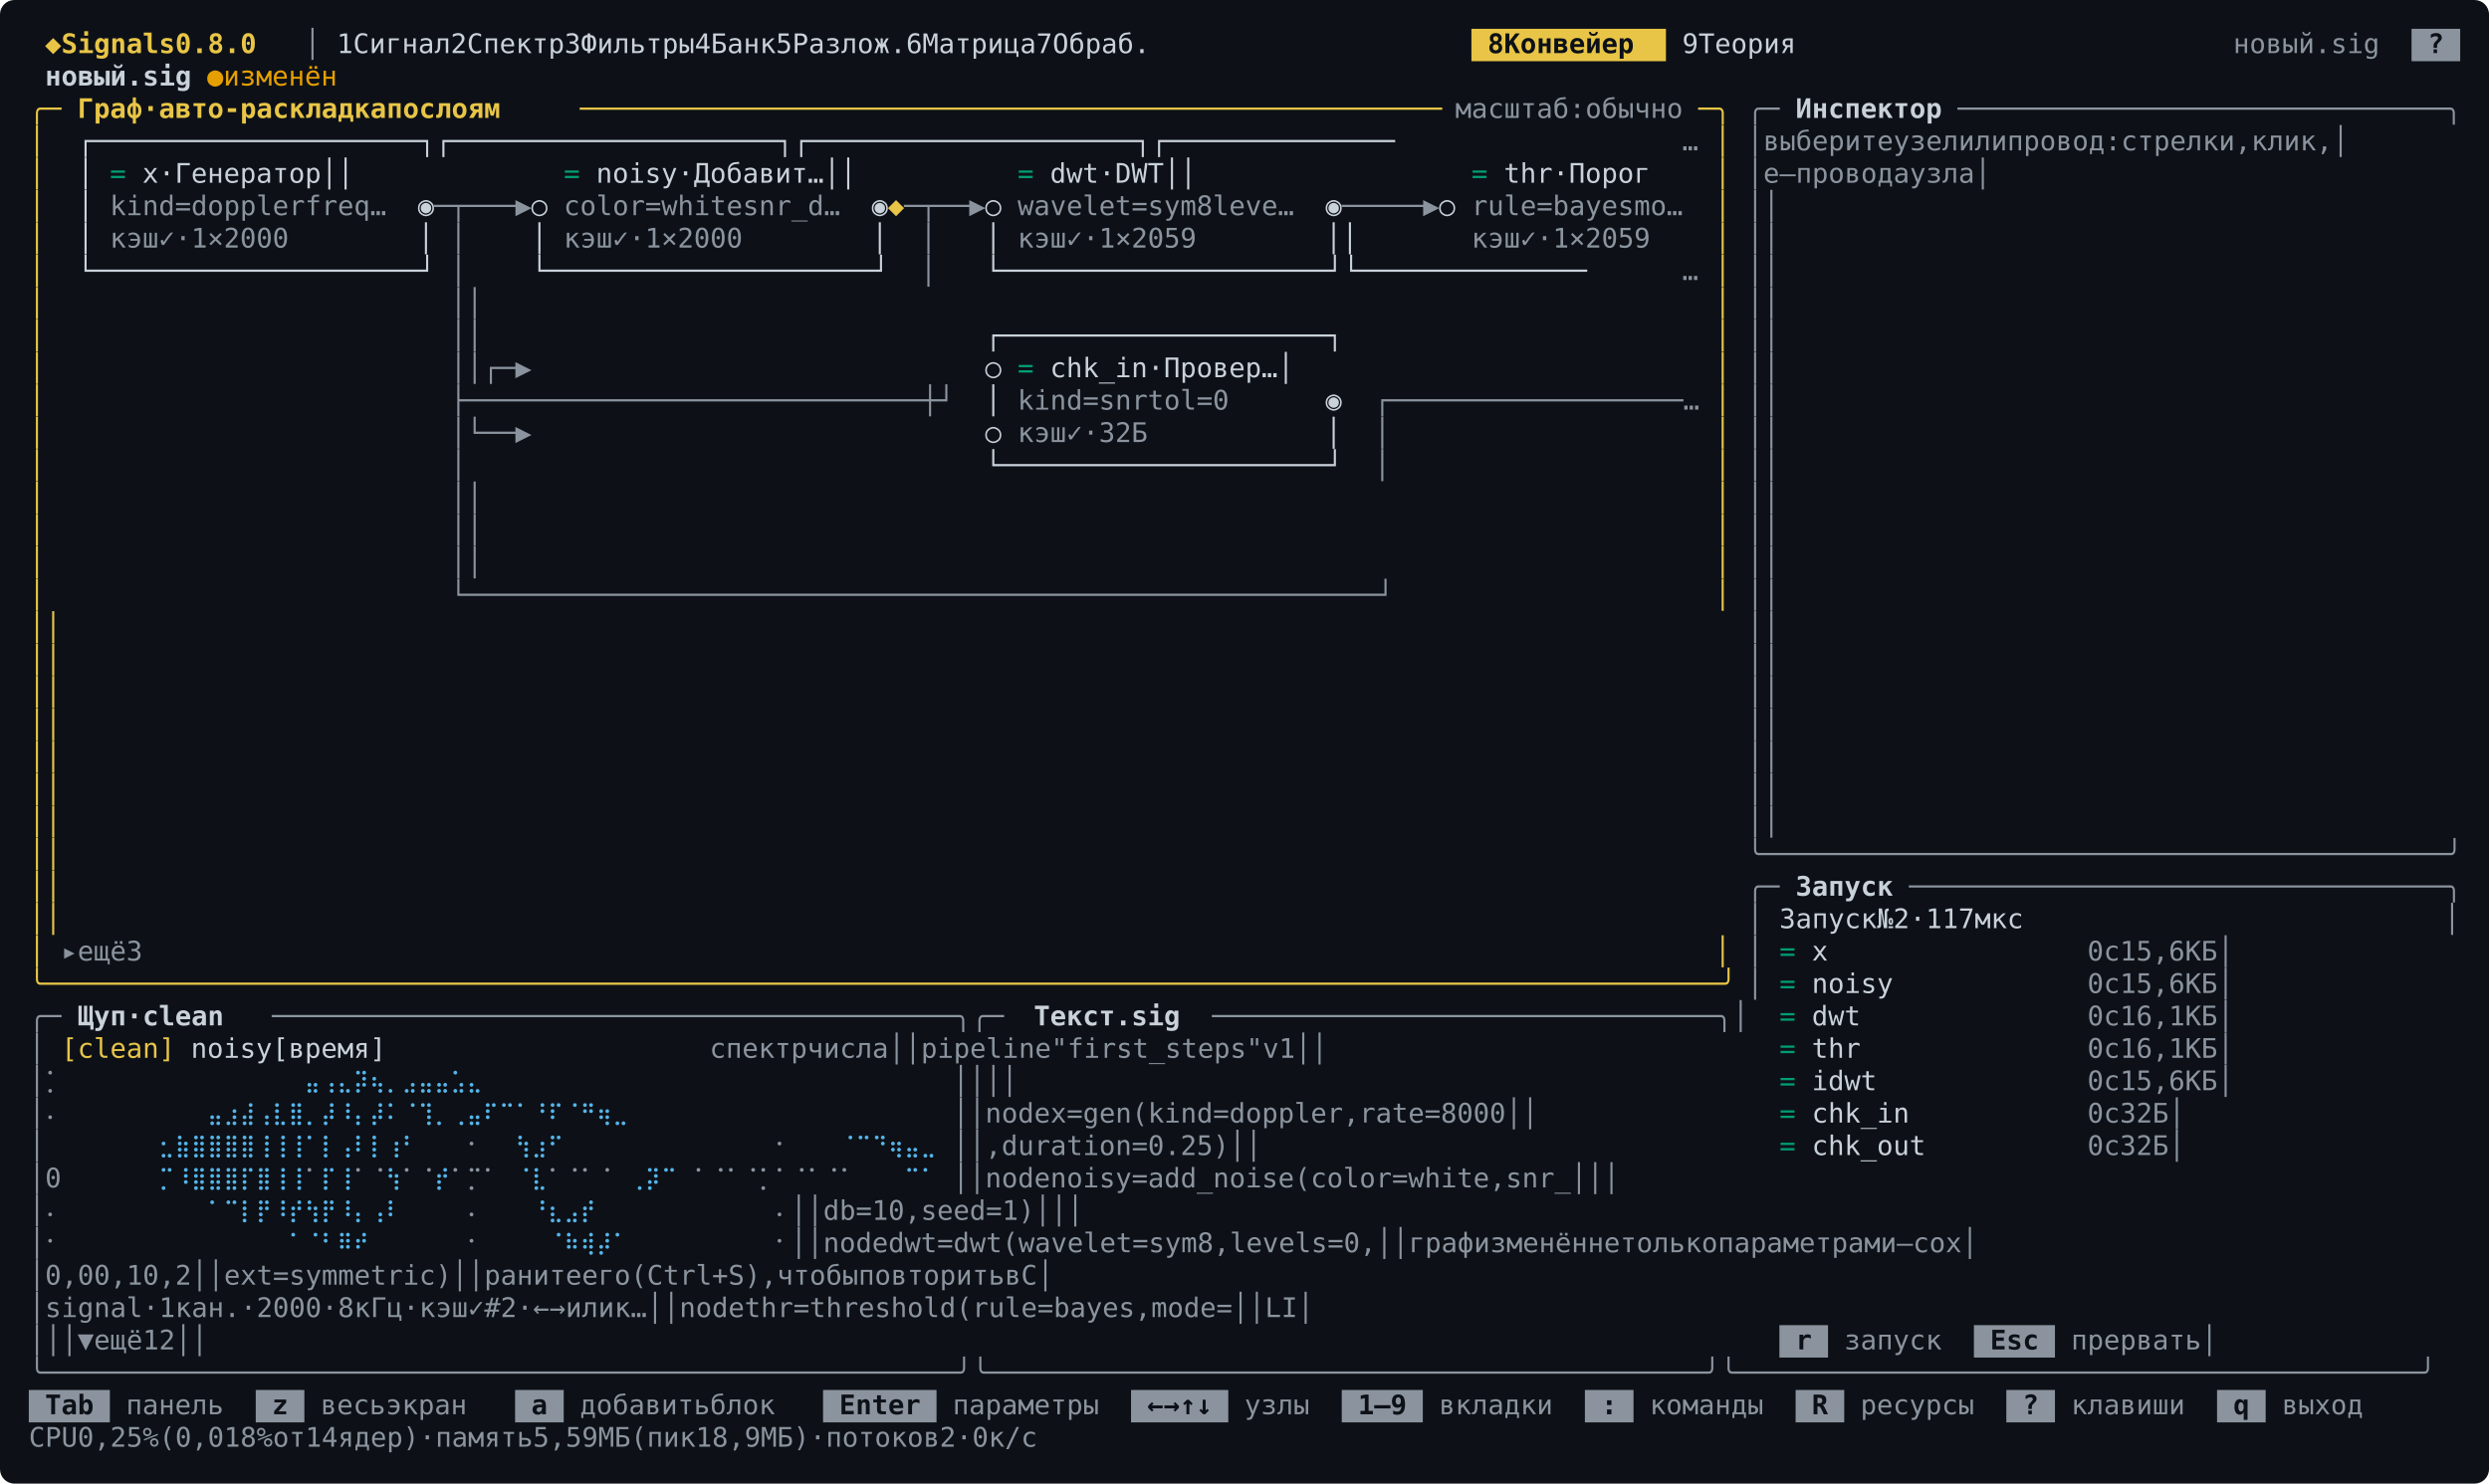
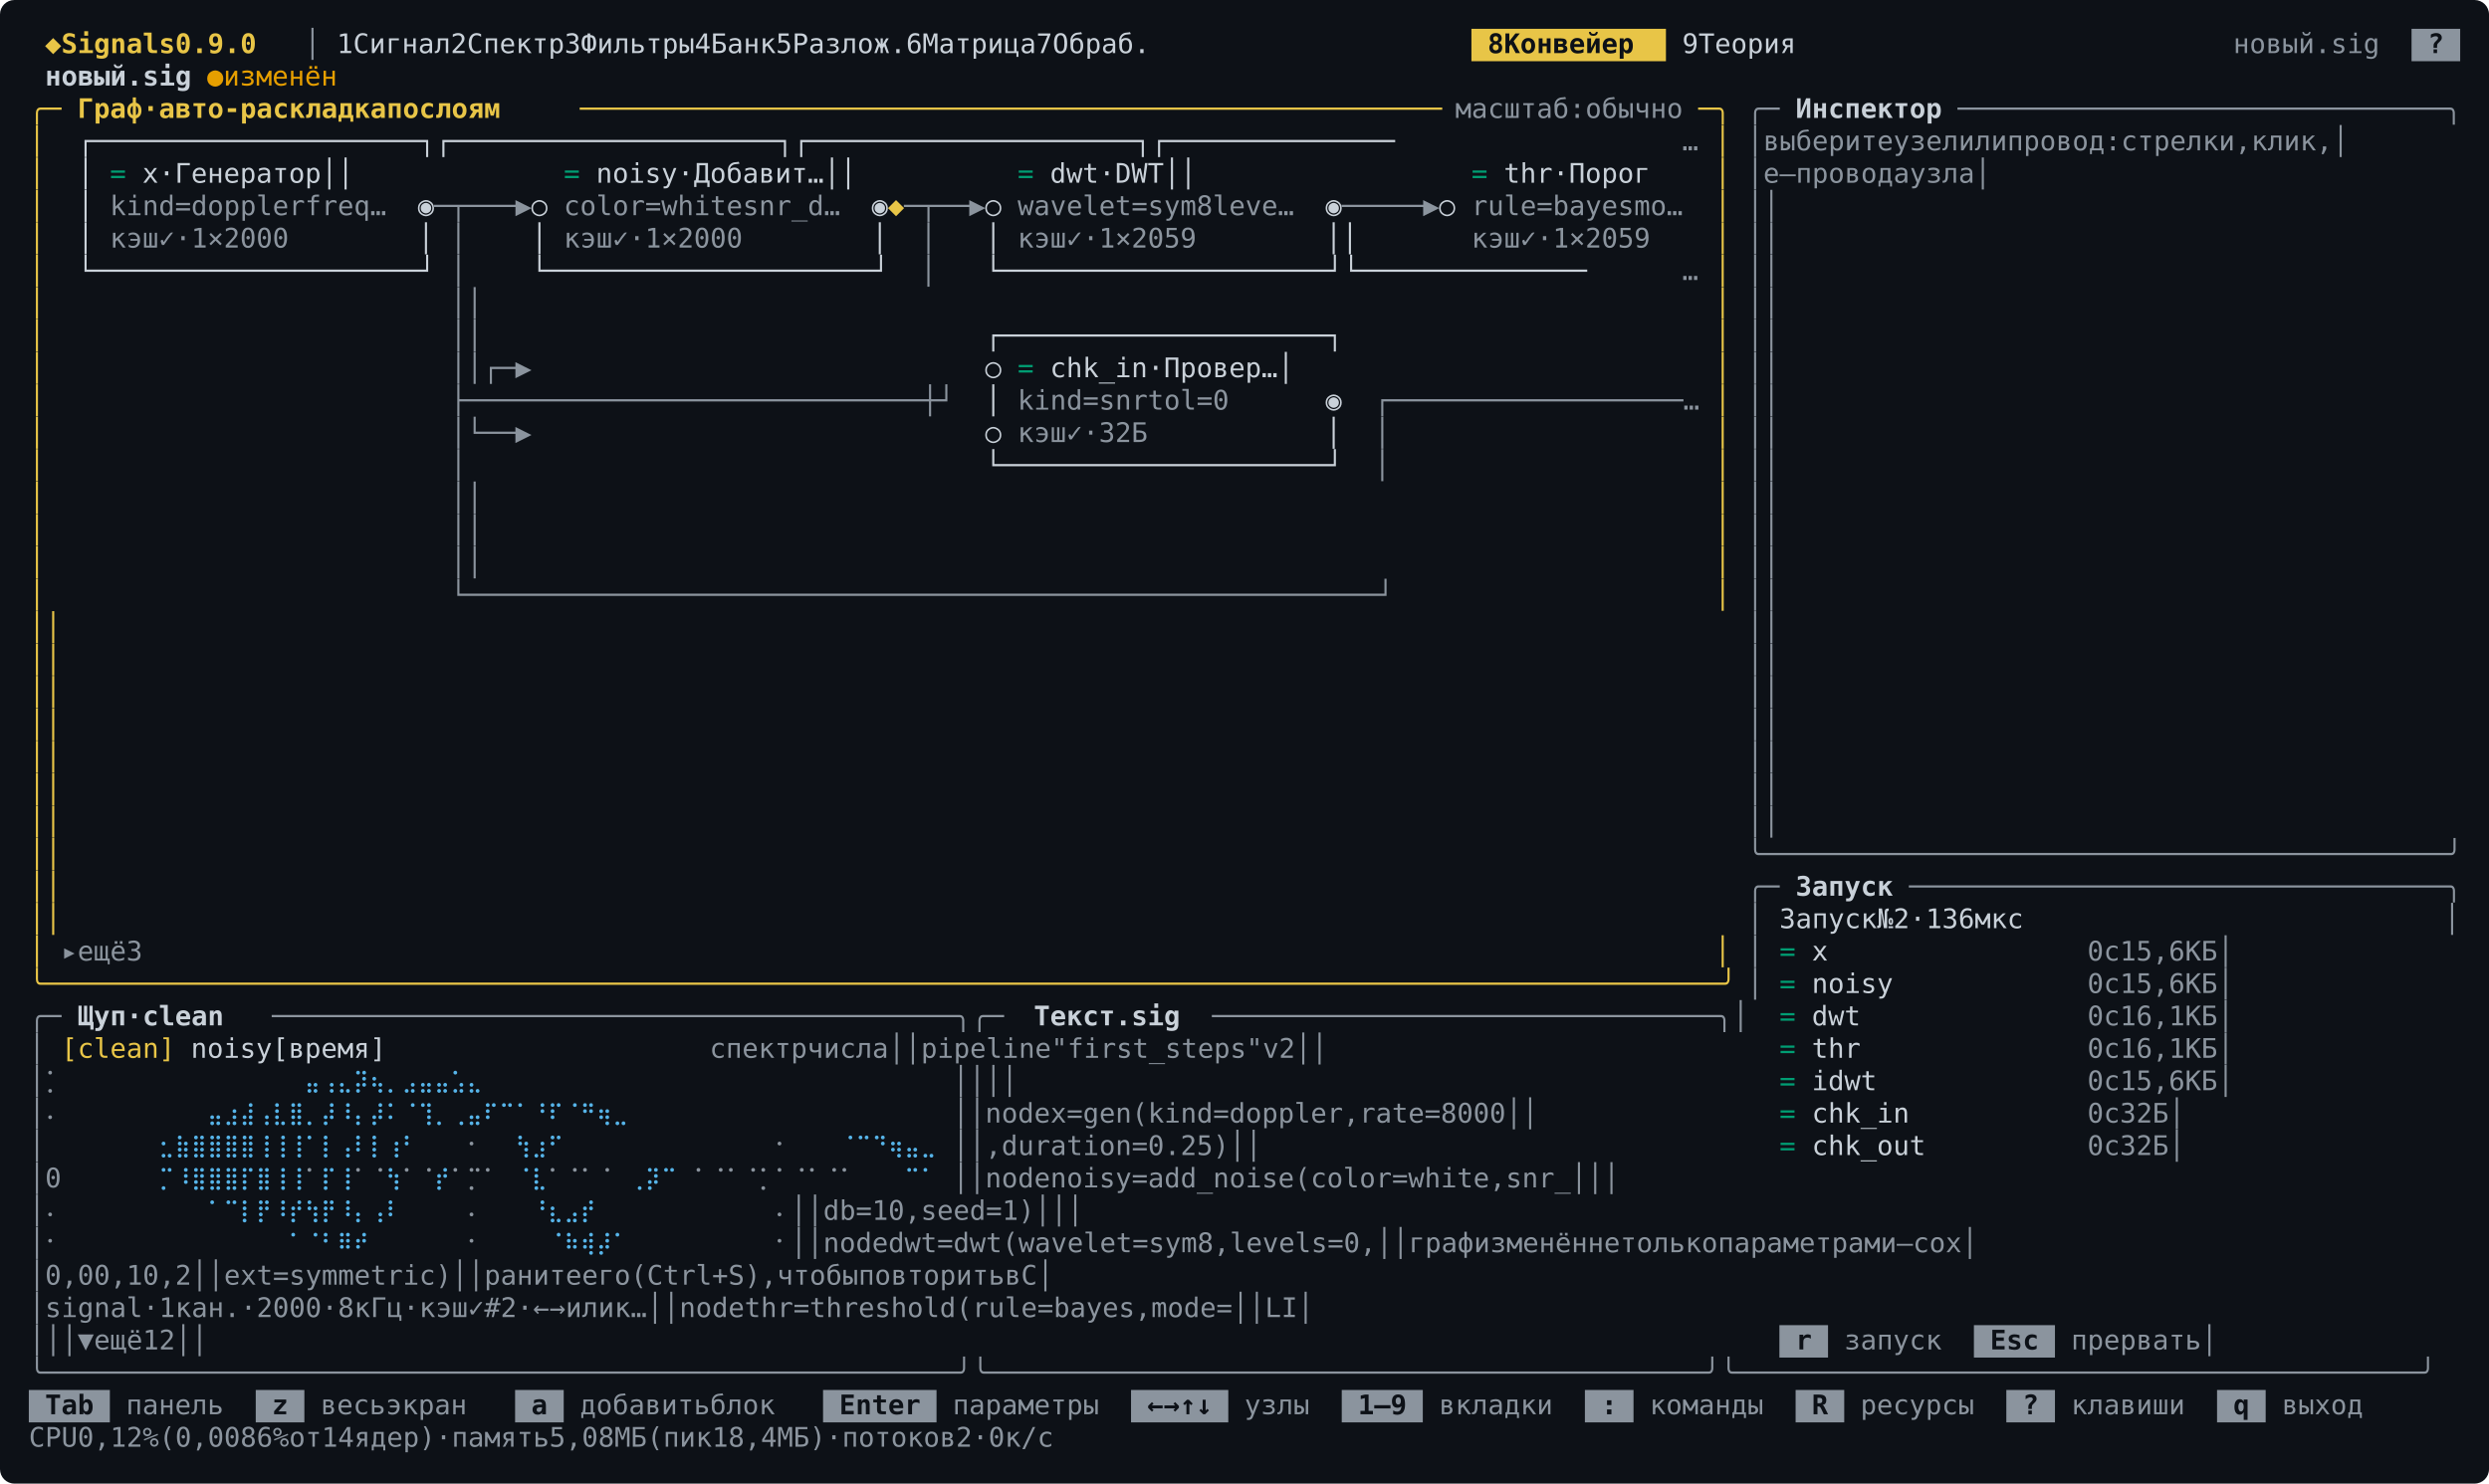
<svg xmlns="http://www.w3.org/2000/svg" width="1382" height="824" viewBox="0 0 1382 824" font-family="ui-monospace, SFMono-Regular, Menlo, Consolas, &quot;DejaVu Sans Mono&quot;, &quot;Liberation Mono&quot;, monospace" font-size="15">
  <rect width="1382" height="824" rx="8" fill="#0d1117" />
  <rect x="817" y="16" width="108" height="18" fill="#e8c547" />
  <rect x="1339" y="16" width="27" height="18" fill="#8b949e" />
-   <text x="25 43 52 61 70 79 88 97 115 124 133 142 151" y="29.5" fill="#e8c547" font-weight="bold">◆Signals0.8.0</text>
+   <text x="25 43 52 61 70 79 88 97 115 124 133 142 151" y="29.5" fill="#e8c547" font-weight="bold">◆Signals0.9.0</text>
  <text x="169" y="29.5" fill="#8b949e">│</text>
  <text x="187 205 214 223 232 241 250 277 295 304 313 322 331 340 367 385 394 403 412 421 430 439 466 484 493 502 511 538 556 565 574 583 592 601 610 637 655 664 673 682 691 700 709 736 754 763 772 781 790 799" y="29.5" fill="#c9d1d9">1Сигнал2Спектр3Фильтры4Банк5Разлож.6Матрица7Обраб.</text>
  <text x="826 844 853 862 871 880 889 898 907" y="29.5" fill="#0d1117" font-weight="bold">8Конвейер</text>
  <text x="934 952 961 970 979 988 997" y="29.5" fill="#c9d1d9">9Теория</text>
  <text x="1240 1249 1258 1267 1276 1285 1294 1303 1312" y="29.5" fill="#8b949e">новый.sig</text>
  <text x="1348" y="29.5" fill="#0d1117" font-weight="bold">?</text>
  <text x="25 34 43 52 61 70 79 88 97" y="47.5" fill="#c9d1d9" font-weight="bold">новый.sig</text>
  <text x="115 133 142 151 160 169 178 187" y="47.5" fill="#e69f00">●изменён</text>
  <text x="16 25" y="65.5" fill="#e8c547">╭─</text>
  <text x="43 52 61 70 88 106 115 124 133 142 151 160 169 178 187 196 205 214 223 241 250 268 277 286 295 304" y="65.5" fill="#e8c547" font-weight="bold">Граф·авто-раскладкапослоям</text>
  <text x="322 331 340 349 358 367 376 385 394 403 412 421 430 439 448 457 466 475 484 493 502 511 520 529 538 547 556 565 574 583 592 601 610 619 628 637 646 655 664 673 682 691 700 709 718 727 736 745 754 763 772 781 790" y="65.5" fill="#e8c547">─────────────────────────────────────────────────────</text>
  <text x="808 817 826 835 844 853 862 871 889 898 907 916 925 934" y="65.5" fill="#8b949e">масштаб:обычно</text>
  <text x="943 952" y="65.5" fill="#e8c547">─╮</text>
  <text x="970 979" y="65.5" fill="#8b949e">╭─</text>
  <text x="997 1006 1015 1024 1033 1042 1051 1060 1069" y="65.5" fill="#c9d1d9" font-weight="bold">Инспектор</text>
  <text x="1087 1096 1105 1114 1123 1132 1141 1150 1159 1168 1177 1186 1195 1204 1213 1222 1231 1240 1249 1258 1267 1276 1285 1294 1303 1312 1321 1330 1339 1348 1357" y="65.5" fill="#8b949e">──────────────────────────────╮</text>
  <text x="16" y="83.5" fill="#e8c547">│</text>
  <text x="43 52 61 70 79 88 97 106 115 124 133 142 151 160 169 178 187 196 205 214 223 232 295 304 313 322 331 340 349 358 367 376 385 394 403 412 421 430 439 448 457 466 475 484 547 556 565 574 583 592 601 610 619 628 637 646 655 664 673 682 691 700 709 718 727 736 799 808 817 826 835 844 853 862 871 880 889 898 907 916 925" y="83.5" fill="#c9d1d9">┌────────────────────┐┌────────────────────┐┌────────────────────┐┌──────────────</text>
  <text x="934" y="83.5" fill="#8b949e">…</text>
  <text x="952" y="83.5" fill="#e8c547">│</text>
  <text x="970 988 997 1006 1015 1024 1033 1042 1051 1069 1078 1087 1096 1114 1123 1132 1150 1159 1168 1177 1186 1195 1204 1222 1231 1240 1249 1258 1267 1276 1285 1303 1312 1321 1330 1339 1357" y="83.5" fill="#8b949e">│выберитеузелилипровод:стрелки,клик,│</text>
  <text x="16" y="101.5" fill="#e8c547">│</text>
  <text x="43" y="101.5" fill="#c9d1d9">│</text>
  <text x="61" y="101.5" fill="#009e73">=</text>
  <text x="79 97 115 124 133 142 151 160 169 178 187 232 295" y="101.5" fill="#c9d1d9">x·Генератор││</text>
  <text x="313" y="101.5" fill="#009e73">=</text>
  <text x="331 340 349 358 367 385 403 412 421 430 439 448 457 466 484 547" y="101.5" fill="#c9d1d9">noisy·Добавит…││</text>
  <text x="565" y="101.5" fill="#009e73">=</text>
  <text x="583 592 601 619 637 646 655 736 799" y="101.5" fill="#c9d1d9">dwt·DWT││</text>
  <text x="817" y="101.5" fill="#009e73">=</text>
  <text x="835 844 853 871 889 898 907 916 925" y="101.5" fill="#c9d1d9">thr·Порог</text>
  <text x="952" y="101.5" fill="#e8c547">│</text>
  <text x="970 988 1006 1024 1033 1042 1051 1060 1069 1078 1096 1105 1114 1123 1357" y="101.5" fill="#8b949e">│e—проводаузла│</text>
  <text x="16" y="119.5" fill="#e8c547">│</text>
  <text x="43" y="119.5" fill="#c9d1d9">│</text>
  <text x="61 70 79 88 97 106 115 124 133 142 151 160 178 187 196 205 214" y="119.5" fill="#8b949e">kind=dopplerfreq…</text>
  <text x="232" y="119.5" fill="#c9d1d9">◉</text>
  <text x="241 250 259 268 277 286" y="119.5" fill="#8b949e">─┬───▶</text>
  <text x="295" y="119.5" fill="#c9d1d9">○</text>
  <text x="313 322 331 340 349 358 367 376 385 394 403 421 430 439 448 457 466" y="119.5" fill="#8b949e">color=whitesnr_d…</text>
  <text x="484" y="119.5" fill="#c9d1d9">◉</text>
  <text x="493" y="119.5" fill="#e8c547">◆</text>
  <text x="502 511 520 529 538" y="119.5" fill="#8b949e">─┬──▶</text>
  <text x="547" y="119.5" fill="#c9d1d9">○</text>
  <text x="565 574 583 592 601 610 619 628 637 646 655 664 682 691 700 709 718" y="119.5" fill="#8b949e">wavelet=sym8leve…</text>
  <text x="736" y="119.5" fill="#c9d1d9">◉</text>
  <text x="745 754 763 772 781 790" y="119.5" fill="#8b949e">─────▶</text>
  <text x="799" y="119.5" fill="#c9d1d9">○</text>
  <text x="817 826 835 844 853 862 871 880 889 898 916 925 934" y="119.5" fill="#8b949e">rule=bayesmo…</text>
  <text x="952" y="119.5" fill="#e8c547">│</text>
  <text x="970 1357" y="119.5" fill="#8b949e">││</text>
  <text x="16" y="137.5" fill="#e8c547">│</text>
  <text x="43" y="137.5" fill="#c9d1d9">│</text>
  <text x="61 70 79 97 115 133 142 151 160 169 178" y="137.5" fill="#8b949e">кэш✓·1×2000</text>
  <text x="232" y="137.5" fill="#c9d1d9">│</text>
  <text x="250" y="137.5" fill="#8b949e">│</text>
  <text x="295" y="137.5" fill="#c9d1d9">│</text>
  <text x="313 322 331 349 367 385 394 403 412 421 430" y="137.5" fill="#8b949e">кэш✓·1×2000</text>
  <text x="484" y="137.5" fill="#c9d1d9">│</text>
  <text x="511" y="137.5" fill="#8b949e">│</text>
  <text x="547" y="137.5" fill="#c9d1d9">│</text>
  <text x="565 574 583 601 619 637 646 655 664 673 682" y="137.5" fill="#8b949e">кэш✓·1×2059</text>
  <text x="736 799" y="137.5" fill="#c9d1d9">││</text>
  <text x="817 826 835 853 871 889 898 907 916 925 934" y="137.5" fill="#8b949e">кэш✓·1×2059</text>
  <text x="952" y="137.5" fill="#e8c547">│</text>
  <text x="970 1357" y="137.5" fill="#8b949e">││</text>
  <text x="16" y="155.5" fill="#e8c547">│</text>
  <text x="43 52 61 70 79 88 97 106 115 124 133 142 151 160 169 178 187 196 205 214 223 232" y="155.5" fill="#c9d1d9">└────────────────────┘</text>
  <text x="250" y="155.5" fill="#8b949e">│</text>
  <text x="295 304 313 322 331 340 349 358 367 376 385 394 403 412 421 430 439 448 457 466 475 484" y="155.5" fill="#c9d1d9">└────────────────────┘</text>
  <text x="511" y="155.5" fill="#8b949e">│</text>
  <text x="547 556 565 574 583 592 601 610 619 628 637 646 655 664 673 682 691 700 709 718 727 736 799 808 817 826 835 844 853 862 871 880 889 898 907 916 925" y="155.5" fill="#c9d1d9">└────────────────────┘└──────────────</text>
  <text x="934" y="155.5" fill="#8b949e">…</text>
  <text x="952" y="155.5" fill="#e8c547">│</text>
  <text x="970 1357" y="155.5" fill="#8b949e">││</text>
  <text x="16" y="173.5" fill="#e8c547">│</text>
  <text x="250 511" y="173.5" fill="#8b949e">││</text>
  <text x="952" y="173.5" fill="#e8c547">│</text>
  <text x="970 1357" y="173.5" fill="#8b949e">││</text>
  <text x="16" y="191.5" fill="#e8c547">│</text>
  <text x="250 511" y="191.5" fill="#8b949e">││</text>
  <text x="547 556 565 574 583 592 601 610 619 628 637 646 655 664 673 682 691 700 709 718 727 736" y="191.5" fill="#c9d1d9">┌────────────────────┐</text>
  <text x="952" y="191.5" fill="#e8c547">│</text>
  <text x="970 1357" y="191.5" fill="#8b949e">││</text>
  <text x="16" y="209.5" fill="#e8c547">│</text>
  <text x="250 511 520 529 538" y="209.5" fill="#8b949e">││┌─▶</text>
  <text x="547" y="209.5" fill="#c9d1d9">○</text>
  <text x="565" y="209.5" fill="#009e73">=</text>
  <text x="583 592 601 610 619 628 646 664 673 682 691 700 709 718 736" y="209.5" fill="#c9d1d9">chk_in·Провер…│</text>
  <text x="952" y="209.5" fill="#e8c547">│</text>
  <text x="970 1357" y="209.5" fill="#8b949e">││</text>
  <text x="16" y="227.5" fill="#e8c547">│</text>
  <text x="250 259 268 277 286 295 304 313 322 331 340 349 358 367 376 385 394 403 412 421 430 439 448 457 466 475 484 493 502 511 520" y="227.5" fill="#8b949e">├────────────────────────────┼┘</text>
  <text x="547" y="227.5" fill="#c9d1d9">│</text>
  <text x="565 574 583 592 601 610 619 628 646 655 664 673 682" y="227.5" fill="#8b949e">kind=snrtol=0</text>
  <text x="736" y="227.5" fill="#c9d1d9">◉</text>
  <text x="763 772 781 790 799 808 817 826 835 844 853 862 871 880 889 898 907 916 925 934" y="227.5" fill="#8b949e">┌──────────────────…</text>
  <text x="952" y="227.5" fill="#e8c547">│</text>
  <text x="970 1357" y="227.5" fill="#8b949e">││</text>
  <text x="16" y="245.5" fill="#e8c547">│</text>
  <text x="250 511 520 529 538" y="245.5" fill="#8b949e">│└──▶</text>
  <text x="547" y="245.5" fill="#c9d1d9">○</text>
  <text x="565 574 583 601 619 637 646 664" y="245.5" fill="#8b949e">кэш✓·32Б</text>
  <text x="736" y="245.5" fill="#c9d1d9">│</text>
  <text x="763" y="245.5" fill="#8b949e">│</text>
  <text x="952" y="245.5" fill="#e8c547">│</text>
  <text x="970 1357" y="245.5" fill="#8b949e">││</text>
  <text x="16" y="263.5" fill="#e8c547">│</text>
  <text x="250" y="263.5" fill="#8b949e">│</text>
  <text x="547 556 565 574 583 592 601 610 619 628 637 646 655 664 673 682 691 700 709 718 727 736" y="263.5" fill="#c9d1d9">└────────────────────┘</text>
  <text x="763" y="263.5" fill="#8b949e">│</text>
  <text x="952" y="263.5" fill="#e8c547">│</text>
  <text x="970 1357" y="263.5" fill="#8b949e">││</text>
  <text x="16" y="281.5" fill="#e8c547">│</text>
  <text x="250 763" y="281.5" fill="#8b949e">││</text>
  <text x="952" y="281.5" fill="#e8c547">│</text>
  <text x="970 1357" y="281.5" fill="#8b949e">││</text>
  <text x="16" y="299.5" fill="#e8c547">│</text>
  <text x="250 763" y="299.5" fill="#8b949e">││</text>
  <text x="952" y="299.5" fill="#e8c547">│</text>
  <text x="970 1357" y="299.5" fill="#8b949e">││</text>
  <text x="16" y="317.5" fill="#e8c547">│</text>
  <text x="250 763" y="317.5" fill="#8b949e">││</text>
  <text x="952" y="317.5" fill="#e8c547">│</text>
  <text x="970 1357" y="317.5" fill="#8b949e">││</text>
  <text x="16" y="335.5" fill="#e8c547">│</text>
  <text x="250 259 268 277 286 295 304 313 322 331 340 349 358 367 376 385 394 403 412 421 430 439 448 457 466 475 484 493 502 511 520 529 538 547 556 565 574 583 592 601 610 619 628 637 646 655 664 673 682 691 700 709 718 727 736 745 754 763" y="335.5" fill="#8b949e">└────────────────────────────────────────────────────────┘</text>
  <text x="952" y="335.5" fill="#e8c547">│</text>
  <text x="970 1357" y="335.5" fill="#8b949e">││</text>
  <text x="16 952" y="353.5" fill="#e8c547">││</text>
  <text x="970 1357" y="353.5" fill="#8b949e">││</text>
  <text x="16 952" y="371.5" fill="#e8c547">││</text>
  <text x="970 1357" y="371.5" fill="#8b949e">││</text>
  <text x="16 952" y="389.5" fill="#e8c547">││</text>
  <text x="970 1357" y="389.5" fill="#8b949e">││</text>
  <text x="16 952" y="407.5" fill="#e8c547">││</text>
  <text x="970 1357" y="407.5" fill="#8b949e">││</text>
  <text x="16 952" y="425.5" fill="#e8c547">││</text>
  <text x="970 1357" y="425.5" fill="#8b949e">││</text>
  <text x="16 952" y="443.5" fill="#e8c547">││</text>
  <text x="970 1357" y="443.5" fill="#8b949e">││</text>
  <text x="16 952" y="461.5" fill="#e8c547">││</text>
  <text x="970 1357" y="461.5" fill="#8b949e">││</text>
  <text x="16 952" y="479.5" fill="#e8c547">││</text>
  <text x="970 979 988 997 1006 1015 1024 1033 1042 1051 1060 1069 1078 1087 1096 1105 1114 1123 1132 1141 1150 1159 1168 1177 1186 1195 1204 1213 1222 1231 1240 1249 1258 1267 1276 1285 1294 1303 1312 1321 1330 1339 1348 1357" y="479.5" fill="#8b949e">╰──────────────────────────────────────────╯</text>
  <text x="16 952" y="497.5" fill="#e8c547">││</text>
  <text x="970 979" y="497.5" fill="#8b949e">╭─</text>
  <text x="997 1006 1015 1024 1033 1042" y="497.5" fill="#c9d1d9" font-weight="bold">Запуск</text>
  <text x="1060 1069 1078 1087 1096 1105 1114 1123 1132 1141 1150 1159 1168 1177 1186 1195 1204 1213 1222 1231 1240 1249 1258 1267 1276 1285 1294 1303 1312 1321 1330 1339 1348 1357" y="497.5" fill="#8b949e">─────────────────────────────────╮</text>
  <text x="16 952" y="515.5" fill="#e8c547">││</text>
  <text x="970" y="515.5" fill="#8b949e">│</text>
-   <text x="988 997 1006 1015 1024 1033 1051 1060 1078 1096 1105 1114 1132 1141 1150" y="515.5" fill="#c9d1d9">Запуск№2·117мкс</text>
+   <text x="988 997 1006 1015 1024 1033 1051 1060 1078 1096 1105 1114 1132 1141 1150" y="515.5" fill="#c9d1d9">Запуск№2·136мкс</text>
  <text x="1357" y="515.5" fill="#8b949e">│</text>
  <text x="16" y="533.5" fill="#e8c547">│</text>
  <text x="34 52 61 70 88" y="533.5" fill="#8b949e">▸ещё3</text>
  <text x="952" y="533.5" fill="#e8c547">│</text>
  <text x="970" y="533.5" fill="#8b949e">│</text>
  <text x="988" y="533.5" fill="#009e73">=</text>
  <text x="1006" y="533.5" fill="#c9d1d9">x</text>
  <text x="1159 1177 1213 1222 1231 1240 1258 1267 1357" y="533.5" fill="#8b949e">0с15,6КБ│</text>
  <text x="16 25 34 43 52 61 70 79 88 97 106 115 124 133 142 151 160 169 178 187 196 205 214 223 232 241 250 259 268 277 286 295 304 313 322 331 340 349 358 367 376 385 394 403 412 421 430 439 448 457 466 475 484 493 502 511 520 529 538 547 556 565 574 583 592 601 610 619 628 637 646 655 664 673 682 691 700 709 718 727 736 745 754 763 772 781 790 799 808 817 826 835 844 853 862 871 880 889 898 907 916 925 934 943 952" y="551.5" fill="#e8c547">╰───────────────────────────────────────────────────────────────────────────────────────────────────────╯</text>
  <text x="970" y="551.5" fill="#8b949e">│</text>
  <text x="988" y="551.5" fill="#009e73">=</text>
  <text x="1006 1015 1024 1033 1042" y="551.5" fill="#c9d1d9">noisy</text>
  <text x="1159 1177 1213 1222 1231 1240 1258 1267 1357" y="551.5" fill="#8b949e">0с15,6КБ│</text>
  <text x="16 25" y="569.5" fill="#8b949e">╭─</text>
  <text x="43 52 61 79 97 106 115 124 133" y="569.5" fill="#c9d1d9" font-weight="bold">Щуп·clean</text>
  <text x="151 160 169 178 187 196 205 214 223 232 241 250 259 268 277 286 295 304 313 322 331 340 349 358 367 376 385 394 403 412 421 430 439 448 457 466 475 484 493 502 511 520 529 547 556" y="569.5" fill="#8b949e">──────────────────────────────────────────╮╭─</text>
  <text x="574 583 592 601 610 628 637 646 655" y="569.5" fill="#c9d1d9" font-weight="bold">Текст.sig</text>
  <text x="673 682 691 700 709 718 727 736 745 754 763 772 781 790 799 808 817 826 835 844 853 862 871 880 889 898 907 916 925 934 943 952 970" y="569.5" fill="#8b949e">───────────────────────────────╮│</text>
  <text x="988" y="569.5" fill="#009e73">=</text>
  <text x="1006 1015 1024" y="569.5" fill="#c9d1d9">dwt</text>
  <text x="1159 1177 1213 1222 1231 1240 1258 1267 1357" y="569.5" fill="#8b949e">0с16,1КБ│</text>
  <text x="16" y="587.5" fill="#8b949e">│</text>
  <text x="34 43 52 61 70 79 88" y="587.5" fill="#e8c547">[clean]</text>
  <text x="106 115 124 133 142 322 331 340 349 358 367 376" y="587.5" fill="#c9d1d9">noisy[время]</text>
-   <text x="394 403 412 421 430 439 466 475 484 493 502 529 547 565 574 583 592 601 610 619 628 646 655 664 673 682 691 700 709 718 727 736 745 754 772 781 952 970" y="587.5" fill="#8b949e">спектрчисла││pipeline"first_steps"v1││</text>
+   <text x="394 403 412 421 430 439 466 475 484 493 502 529 547 565 574 583 592 601 610 619 628 646 655 664 673 682 691 700 709 718 727 736 745 754 772 781 952 970" y="587.5" fill="#8b949e">спектрчисла││pipeline"first_steps"v2││</text>
  <text x="988" y="587.5" fill="#009e73">=</text>
  <text x="1006 1015 1024" y="587.5" fill="#c9d1d9">thr</text>
  <text x="1159 1177 1213 1222 1231 1240 1258 1267 1357" y="587.5" fill="#8b949e">0с16,1КБ│</text>
  <text x="16 88" y="605.5" fill="#8b949e">│⡁</text>
  <text x="169 196 205 259 268 277 403 412 421 430 439" y="605.5" fill="#56b4e9">⣤⢠⣄⡽⢦⡀⣠⣤⣤⣡⣄</text>
  <text x="529 547 952 970" y="605.5" fill="#8b949e">││││</text>
  <text x="988" y="605.5" fill="#009e73">=</text>
  <text x="1006 1015 1024 1033" y="605.5" fill="#c9d1d9">idwt</text>
  <text x="1159 1177 1213 1222 1231 1240 1258 1267 1357" y="605.5" fill="#8b949e">0с15,6КБ│</text>
  <text x="16 88" y="623.5" fill="#8b949e">│⠄</text>
  <text x="115 124 133 142 151 169 178 196 205 214 250 259 268 277 286 376 385 394 403 412 421 430 439 448 457 466" y="623.5" fill="#56b4e9">⣤⣰⣼⢠⣇⣿⡀⡼⠸⡄⡼⠅⠈⢹⡀⢀⣤⠏⠉⠁⠘⠏⠈⠛⢶⣀</text>
  <text x="529 547 565 574 583 592 610 682 700 709 718 727 736 745 754 763 772 781 790 799 808 817 826 835 844 862 871 880 889 898 907 916 925 934 952 970" y="623.5" fill="#8b949e">││nodex=gen(kind=doppler,rate=8000││</text>
  <text x="988" y="623.5" fill="#009e73">=</text>
  <text x="1006 1015 1024 1033 1042 1051" y="623.5" fill="#c9d1d9">chk_in</text>
  <text x="1159 1177 1240 1249 1267 1357" y="623.5" fill="#8b949e">0с32Б│</text>
  <text x="16" y="641.5" fill="#8b949e">│</text>
  <text x="88 97 106 115 124 133 142 151 160 169 178 187 196 214 241 250" y="641.5" fill="#56b4e9">⣂⣷⣿⣿⣿⣿⢸⢸⢸⠁⡇⢠⠇⡇⢰⠃</text>
  <text x="259" y="641.5" fill="#8b949e">⠂</text>
  <text x="286 367 376" y="641.5" fill="#56b4e9">⢳⣰⠋</text>
  <text x="430" y="641.5" fill="#8b949e">⠂</text>
  <text x="466 475 484 493 502 511" y="641.5" fill="#56b4e9">⠈⠉⠙⢶⣤⣀</text>
  <text x="529 547 601 619 628 637 646 655 664 673 682 691 700 709 718 727 736 952 970" y="641.5" fill="#8b949e">││,duration=0.25)││</text>
  <text x="988" y="641.5" fill="#009e73">=</text>
  <text x="1006 1015 1024 1033 1042 1051 1060" y="641.5" fill="#c9d1d9">chk_out</text>
  <text x="1159 1177 1240 1249 1267 1357" y="641.5" fill="#8b949e">0с32Б│</text>
  <text x="16 70" y="659.5" fill="#8b949e">│0</text>
  <text x="88 97 106 115 124 133 142 151 160" y="659.5" fill="#56b4e9">⡉⠸⣿⣿⣿⡏⣿⢸⢸</text>
  <text x="169" y="659.5" fill="#8b949e">⠁</text>
  <text x="178 187" y="659.5" fill="#56b4e9">⡏⢸</text>
  <text x="196 205" y="659.5" fill="#8b949e">⠁⠈</text>
  <text x="214" y="659.5" fill="#56b4e9">⢳</text>
  <text x="223 232" y="659.5" fill="#8b949e">⠁⠈</text>
  <text x="241" y="659.5" fill="#56b4e9">⡞</text>
  <text x="250 259 277" y="659.5" fill="#8b949e">⠁⡉⠁</text>
  <text x="286 295" y="659.5" fill="#56b4e9">⠈⣇</text>
  <text x="304 313 331 340" y="659.5" fill="#8b949e">⠁⠈⠁⠈</text>
  <text x="349 358 367" y="659.5" fill="#56b4e9">⢀⡽⠉</text>
  <text x="385 394 412 421 430 439 448 466 475 493" y="659.5" fill="#8b949e">⠁⠈⠁⠈⡁⠁⠈⠁⠈⠁</text>
  <text x="502 511" y="659.5" fill="#56b4e9">⠉⠁</text>
  <text x="529 547 565 574 583 592 610 619 628 637 646 682 700 709 718 727 736 745 754 763 772 781 790 799 808 817 826 835 844 853 862 871 880 889 907 916 925 934 952 970 1357" y="659.5" fill="#8b949e">││nodenoisy=add_noise(color=white,snr_│││</text>
  <text x="16 88" y="677.5" fill="#8b949e">│⠄</text>
  <text x="115 124 133 142 151 160 178 187 214 223 232 241" y="677.5" fill="#56b4e9">⠁⠉⡇⡟⠸⡞⢳⡟⠸⡄⢠⠇</text>
  <text x="259" y="677.5" fill="#8b949e">⠄</text>
  <text x="295 304 340 349" y="677.5" fill="#56b4e9">⠘⣆⣠⡞</text>
  <text x="430 529 547 601 610 619 628 637 646 664 673 682 691 700 709 718 952 970 1357" y="677.5" fill="#8b949e">⠄││db=10,seed=1)│││</text>
  <text x="16 88" y="695.5" fill="#8b949e">│⠂</text>
  <text x="160 178 187 223 232" y="695.5" fill="#56b4e9">⠁⠈⠃⠿⠞</text>
  <text x="259" y="695.5" fill="#8b949e">⠂</text>
  <text x="304 313 322 331 340" y="695.5" fill="#56b4e9">⠈⠷⢾⡼⠁</text>
  <text x="430 529 547 565 574 583 592 610 619 628 682 700 709 718 727 736 745 754 763 772 781 790 799 808 817 826 835 844 862 871 880 889 898 907 916 925 934 952 970 988 997 1006 1015 1033 1042 1051 1060 1069 1078 1087 1105 1114 1132 1141 1150 1159 1168 1177 1195 1204 1213 1222 1231 1240 1249 1258 1267 1276 1285 1303 1321 1330 1339 1357" y="695.5" fill="#8b949e">⠂││nodedwt=dwt(wavelet=sym8,levels=0,││графизменённетолькопараметрами—сох│</text>
  <text x="16 88 97 106 250 259 268 421 430 439 529 547 610 619 628 637 646 655 664 673 682 691 700 709 718 727 952 970 988 997 1006 1015 1024 1033 1051 1060 1069 1087 1096 1105 1114 1123 1132 1141 1150 1159 1177 1186 1195 1204 1213 1231 1240 1249 1258 1267 1276 1285 1294 1303 1321 1339 1357" y="713.5" fill="#8b949e">│0,00,10,2││ext=symmetric)││ранитеего(Ctrl+S),чтобыповторитьвC│</text>
  <text x="16 34 43 52 61 70 79 97 115 133 142 151 160 178 196 214 223 232 250 268 286 295 304 322 340 349 358 376 394 403 421 439 448 466 475 484 502 511 529 547 565 574 583 592 610 619 628 682 700 709 718 727 736 745 754 763 772 781 790 799 808 817 826 835 844 853 862 871 880 898 907 916 925 934 952 970 988 997 1357" y="731.5" fill="#8b949e">│signal·1кан.·2000·8кГц·кэш✓#2·←→илик…││nodethr=threshold(rule=bayes,mode=││LI│</text>
  <rect x="988" y="736" width="27" height="18" fill="#8b949e" />
  <rect x="1096" y="736" width="45" height="18" fill="#8b949e" />
  <text x="16 529 547 565 583 592 601 619 628 952 970" y="749.5" fill="#8b949e">│││▼ещё12││</text>
  <text x="997" y="749.5" fill="#0d1117" font-weight="bold">r</text>
  <text x="1024 1033 1042 1051 1060 1069" y="749.5" fill="#8b949e">запуск</text>
  <text x="1105 1114 1123" y="749.5" fill="#0d1117" font-weight="bold">Esc</text>
  <text x="1150 1159 1168 1177 1186 1195 1204 1213 1357" y="749.5" fill="#8b949e">прервать│</text>
  <text x="16 25 34 43 52 61 70 79 88 97 106 115 124 133 142 151 160 169 178 187 196 205 214 223 232 241 250 259 268 277 286 295 304 313 322 331 340 349 358 367 376 385 394 403 412 421 430 439 448 457 466 475 484 493 502 511 520 529 547 556 565 574 583 592 601 610 619 628 637 646 655 664 673 682 691 700 709 718 727 736 745 754 763 772 781 790 799 808 817 826 835 844 853 862 871 880 889 898 907 916 925 934 943 952 970 979 988 997 1006 1015 1024 1033 1042 1051 1060 1069 1078 1087 1096 1105 1114 1123 1132 1141 1150 1159 1168 1177 1186 1195 1204 1213 1222 1231 1240 1249 1258 1267 1276 1285 1294 1303 1312 1321 1330 1339 1348 1357" y="767.5" fill="#8b949e">╰────────────────────────────────────────────────────────╯╰────────────────────────────────────────────╯╰──────────────────────────────────────────╯</text>
  <rect x="16" y="772" width="45" height="18" fill="#8b949e" />
  <rect x="142" y="772" width="27" height="18" fill="#8b949e" />
  <rect x="286" y="772" width="27" height="18" fill="#8b949e" />
  <rect x="457" y="772" width="63" height="18" fill="#8b949e" />
  <rect x="628" y="772" width="54" height="18" fill="#8b949e" />
  <rect x="745" y="772" width="45" height="18" fill="#8b949e" />
  <rect x="880" y="772" width="27" height="18" fill="#8b949e" />
  <rect x="997" y="772" width="27" height="18" fill="#8b949e" />
  <rect x="1114" y="772" width="27" height="18" fill="#8b949e" />
  <rect x="1231" y="772" width="27" height="18" fill="#8b949e" />
  <text x="25 34 43" y="785.5" fill="#0d1117" font-weight="bold">Tab</text>
  <text x="70 79 88 97 106 115" y="785.5" fill="#8b949e">панель</text>
  <text x="151" y="785.5" fill="#0d1117" font-weight="bold">z</text>
  <text x="178 187 196 205 223 232 241 250 259" y="785.5" fill="#8b949e">весьэкран</text>
  <text x="295" y="785.5" fill="#0d1117" font-weight="bold">a</text>
  <text x="322 331 340 349 358 367 376 385 403 412 421 430" y="785.5" fill="#8b949e">добавитьблок</text>
  <text x="466 475 484 493 502" y="785.5" fill="#0d1117" font-weight="bold">Enter</text>
  <text x="529 538 547 556 565 574 583 592 601" y="785.5" fill="#8b949e">параметры</text>
  <text x="637 646 655 664" y="785.5" fill="#0d1117" font-weight="bold">←→↑↓</text>
  <text x="691 700 709 718" y="785.5" fill="#8b949e">узлы</text>
  <text x="754 763 772" y="785.5" fill="#0d1117" font-weight="bold">1–9</text>
  <text x="799 808 817 826 835 844 853" y="785.5" fill="#8b949e">вкладки</text>
  <text x="889" y="785.5" fill="#0d1117" font-weight="bold">:</text>
  <text x="916 925 934 943 952 961 970" y="785.5" fill="#8b949e">команды</text>
  <text x="1006" y="785.5" fill="#0d1117" font-weight="bold">R</text>
  <text x="1033 1042 1051 1060 1069 1078 1087" y="785.5" fill="#8b949e">ресурсы</text>
  <text x="1123" y="785.5" fill="#0d1117" font-weight="bold">?</text>
  <text x="1150 1159 1168 1177 1186 1195 1204" y="785.5" fill="#8b949e">клавиши</text>
  <text x="1240" y="785.5" fill="#0d1117" font-weight="bold">q</text>
  <text x="1267 1276 1285 1294 1303" y="785.5" fill="#8b949e">выход</text>
-   <text x="16 25 34 52 61 70 79 97 115 124 133 142 151 160 178 196 205 223 232 250 259 268 277 286 304 322 331 340 349 358 367 385 394 403 412 430 439 457 466 475 484 502 511 520 529 547 556 565 583 601 610 619 628 637 646 655 673 691 709 727 736 745" y="803.5" fill="#8b949e">CPU0,25%(0,018%от14ядер)·память5,59МБ(пик18,9МБ)·потоков2·0к/с</text>
+   <text x="16 25 34 52 61 70 79 97 115 124 133 142 151 160 169 187 205 214 232 241 259 268 277 286 295 313 331 340 349 358 367 376 394 403 412 421 439 448 466 475 484 493 511 520 529 538 556 565 574 592 610 619 628 637 646 655 664 682 700 718 736 745 754" y="803.5" fill="#8b949e">CPU0,12%(0,0086%от14ядер)·память5,08МБ(пик18,4МБ)·потоков2·0к/с</text>
</svg>
